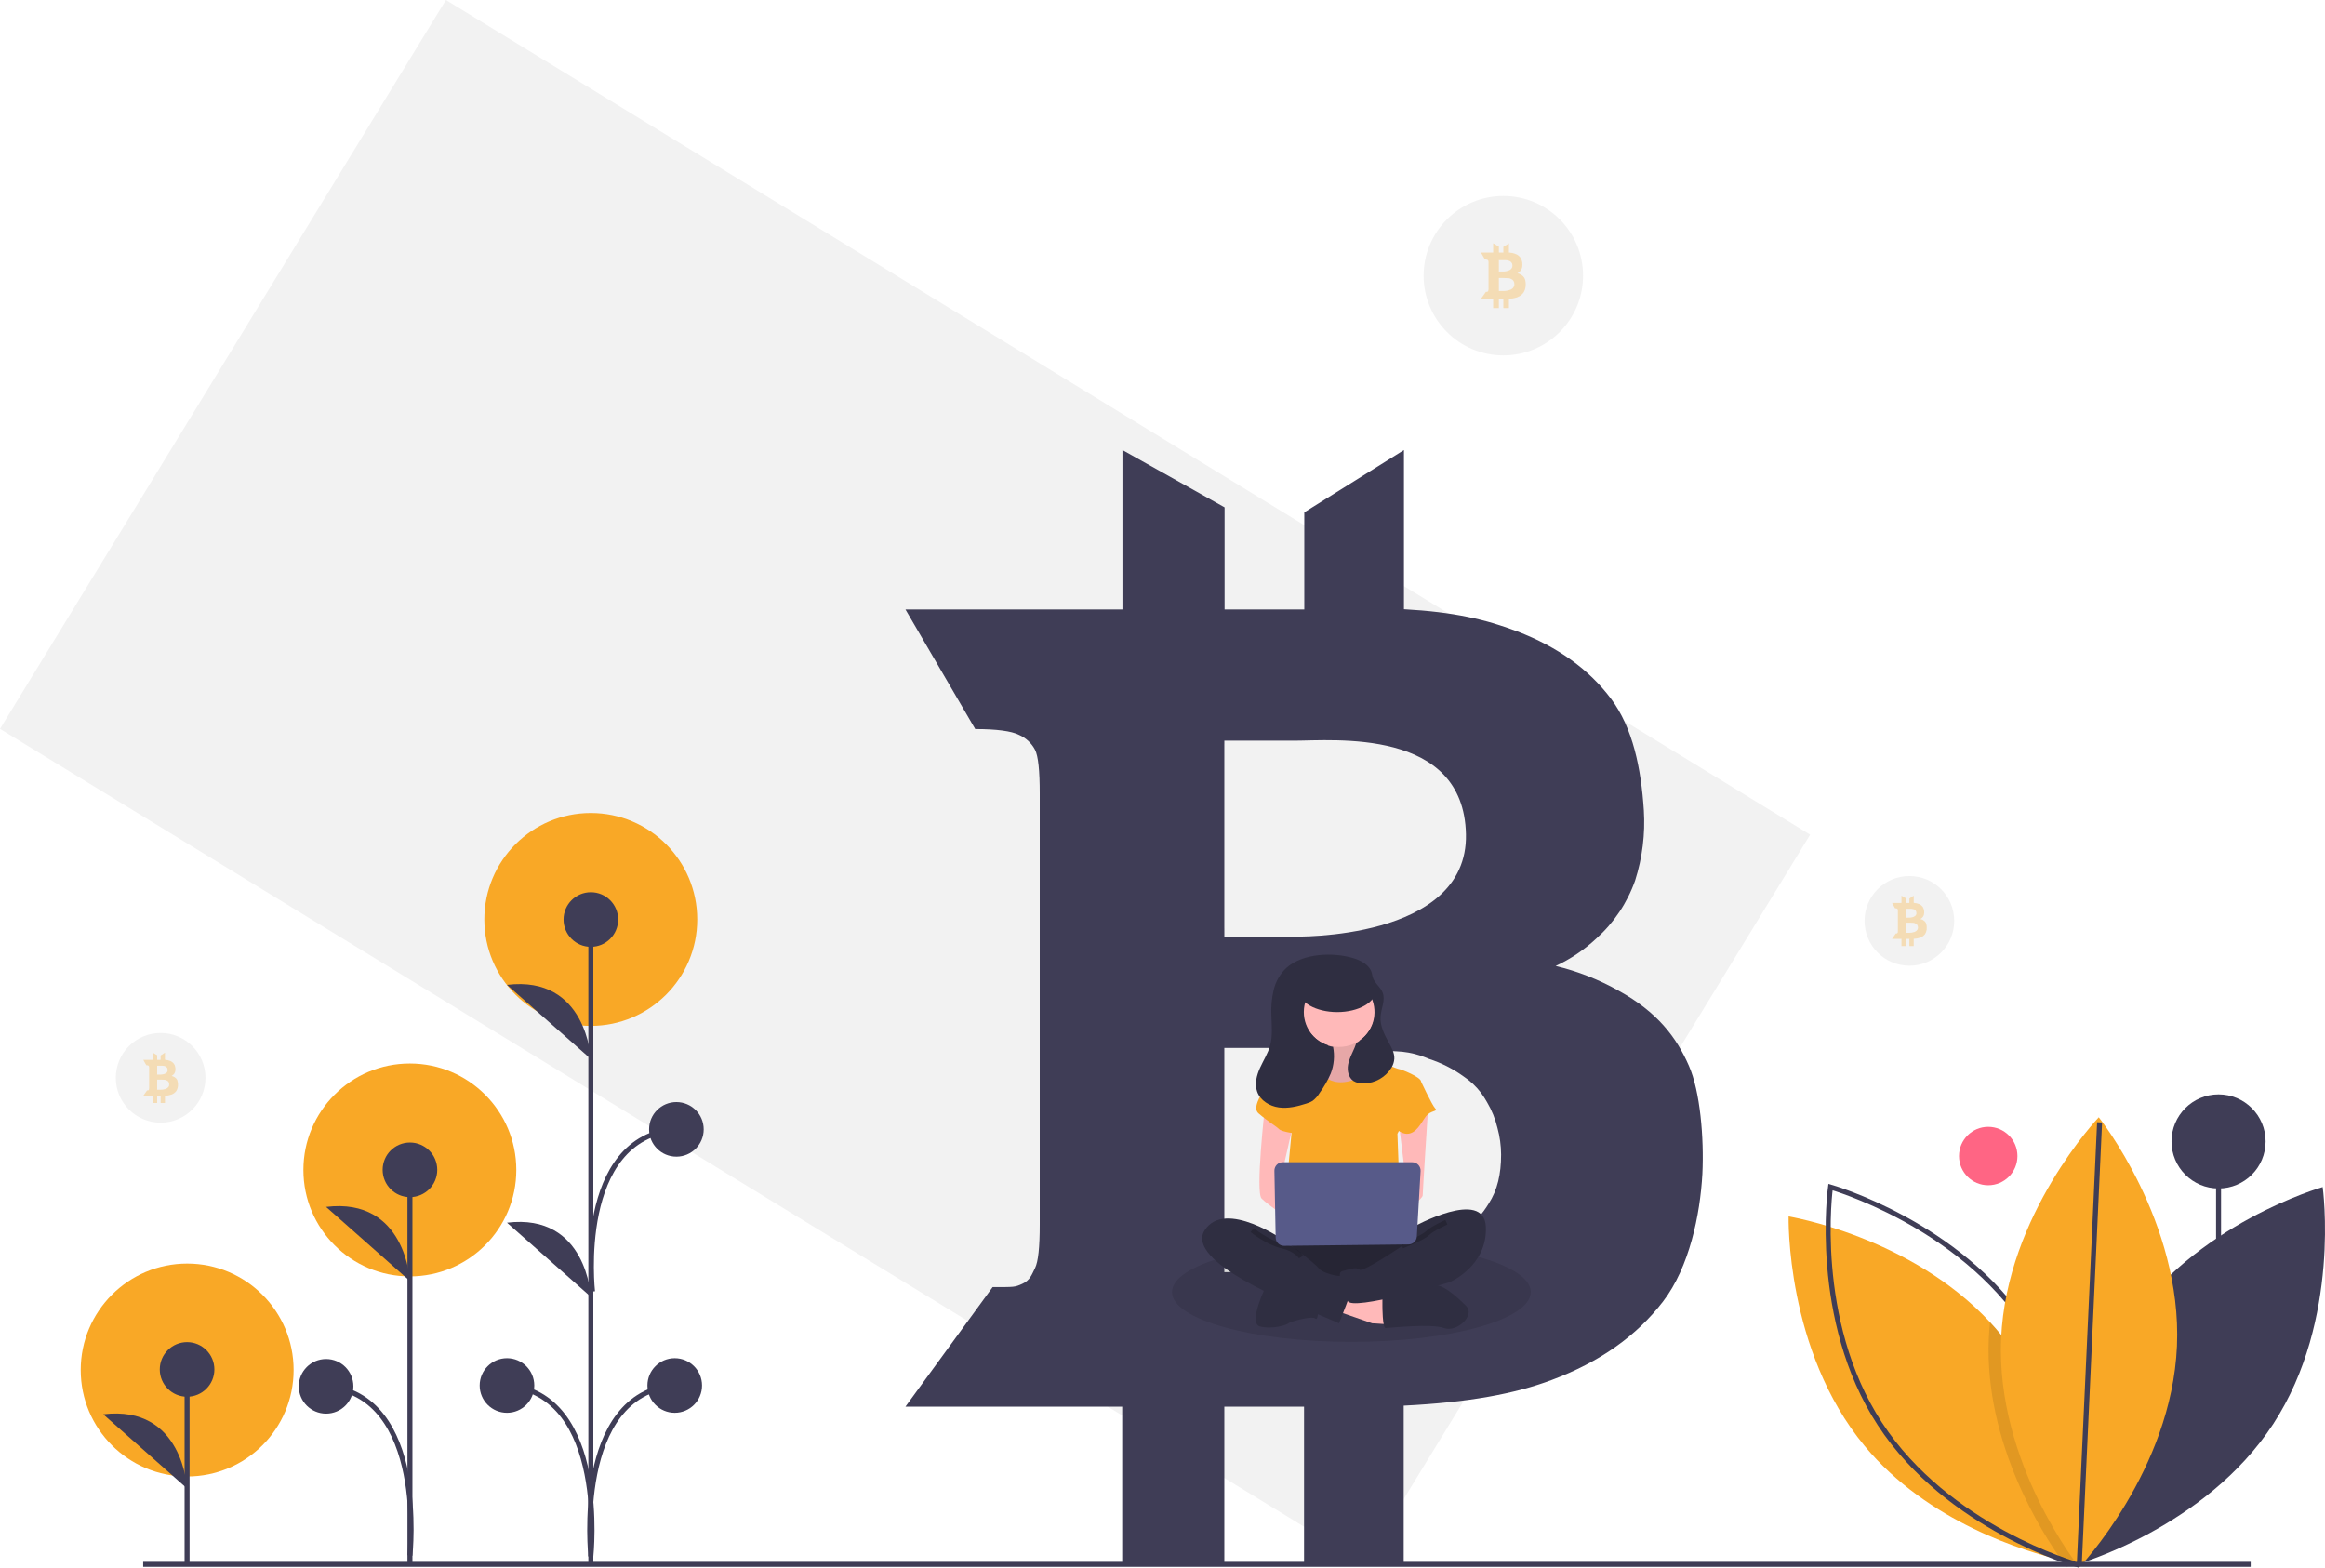
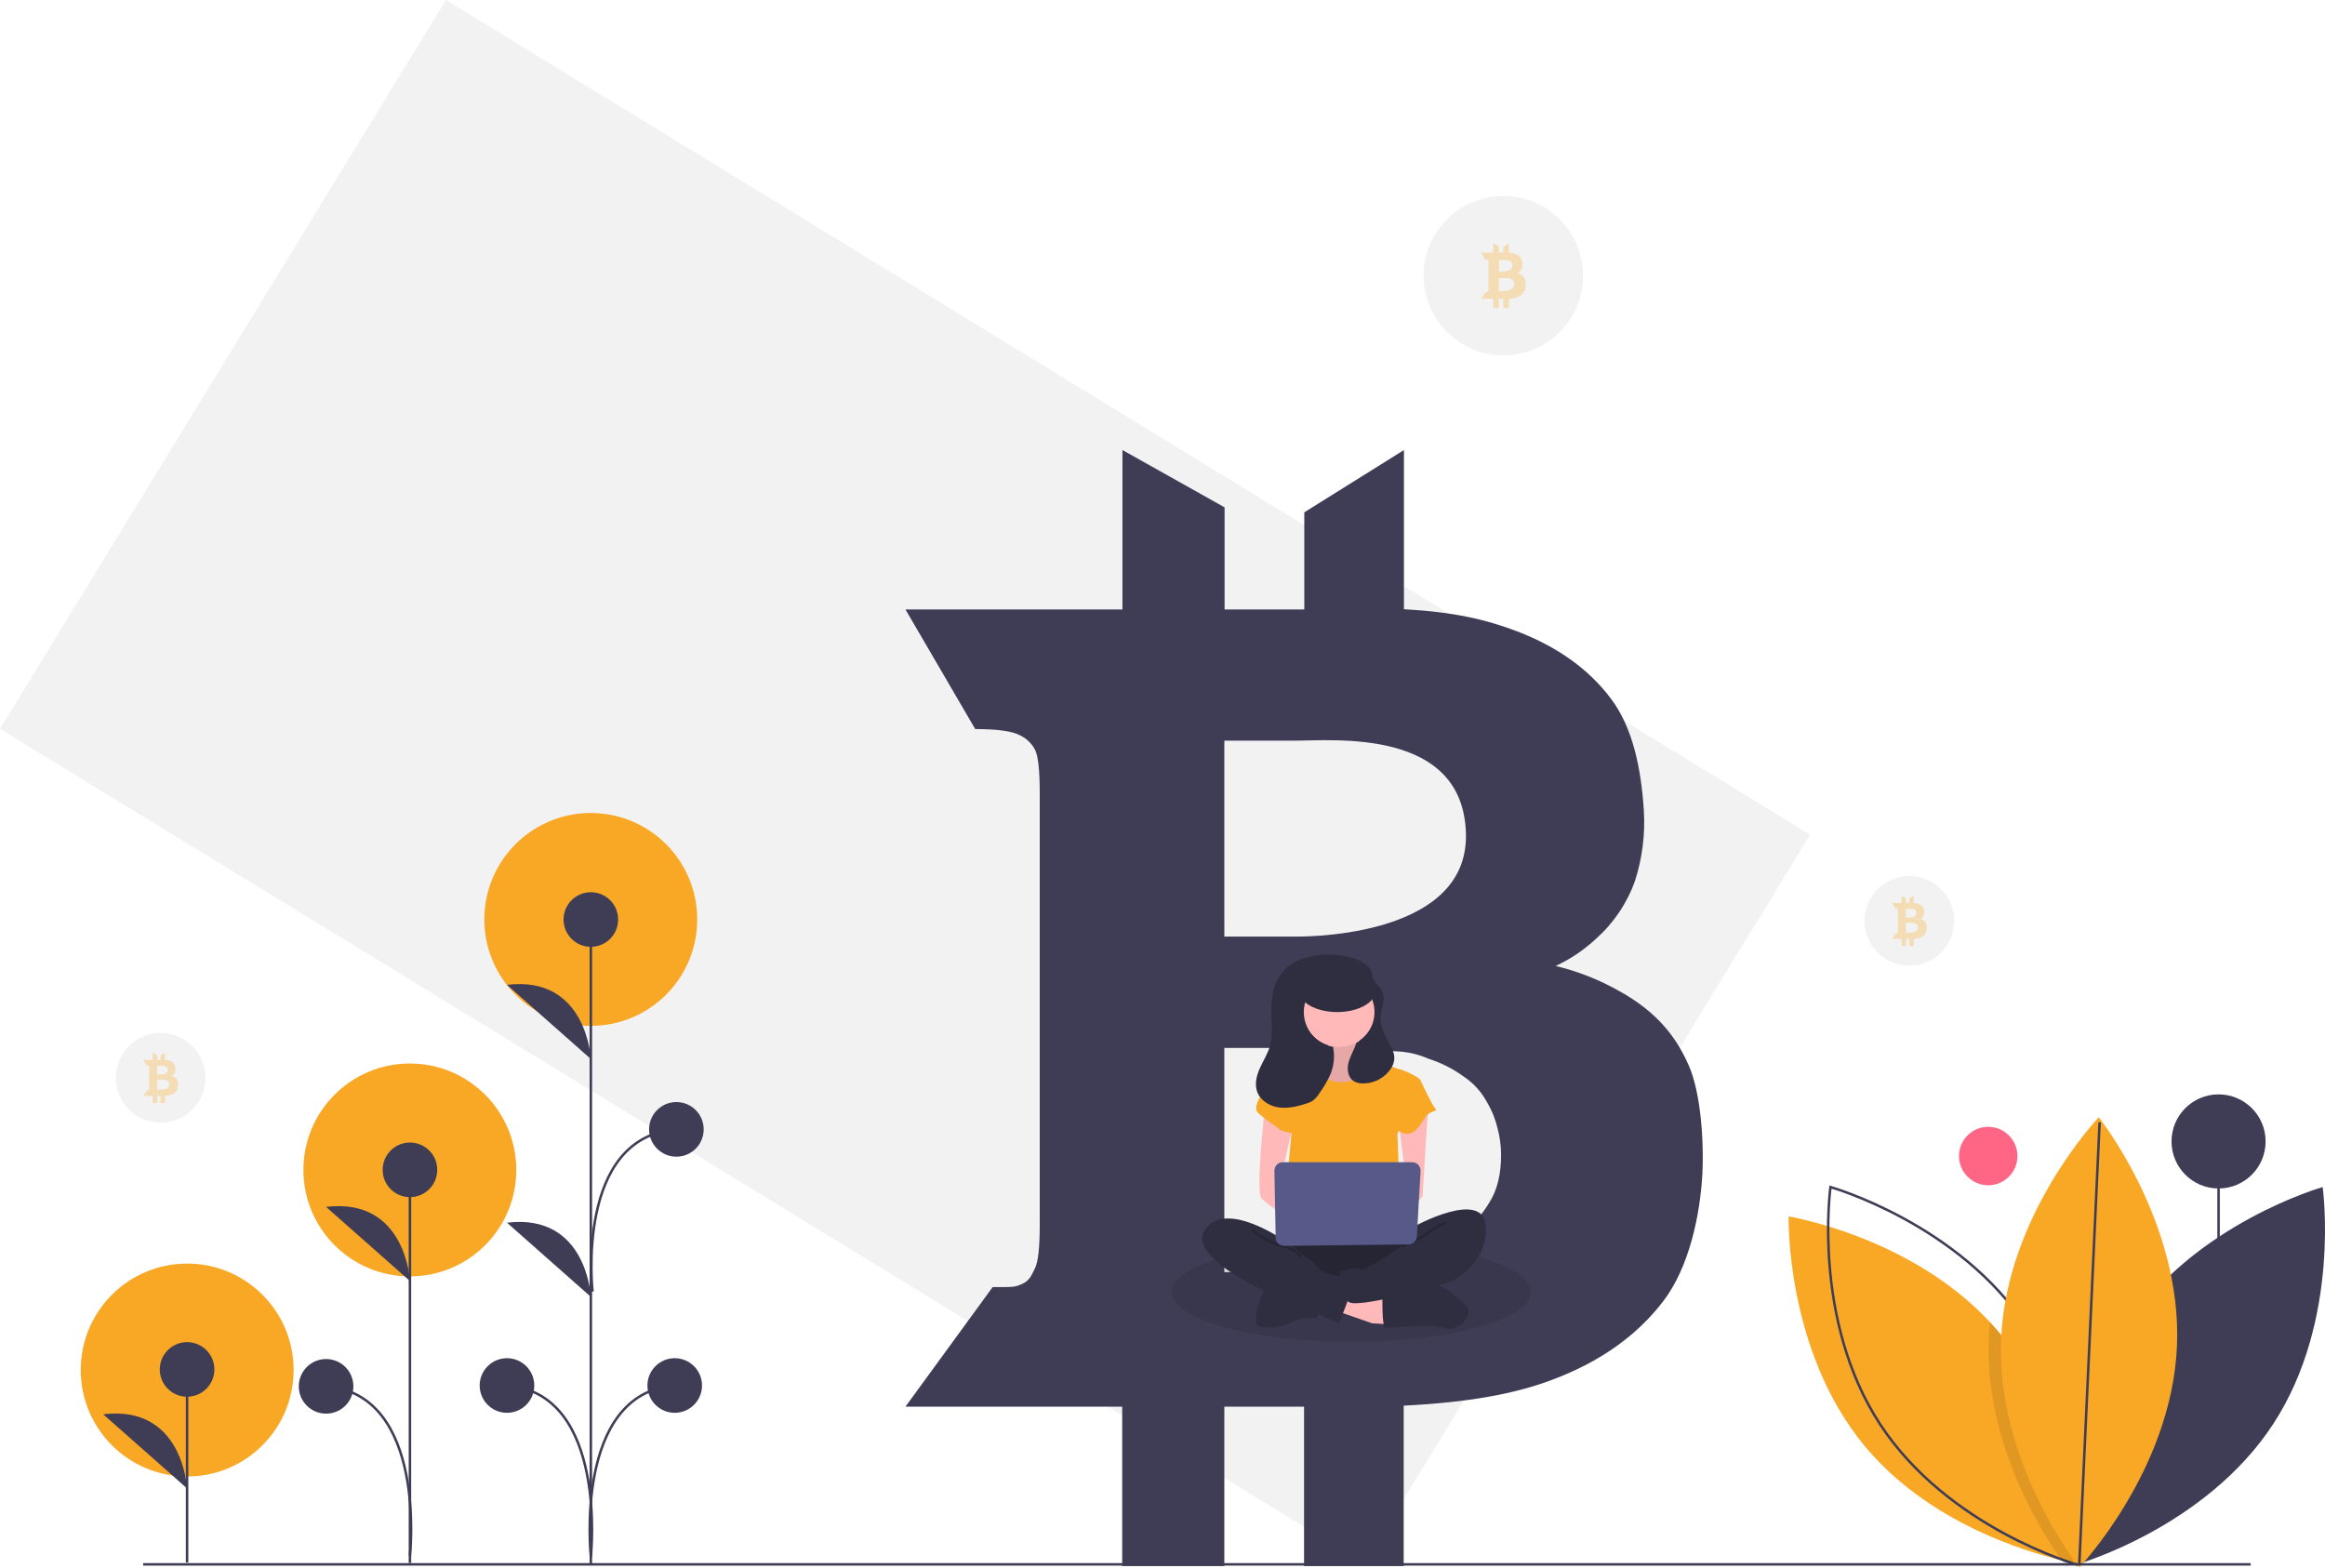
<svg xmlns="http://www.w3.org/2000/svg" data-name="Layer 1" width="933.321" height="629.287" viewBox="0 0 933.321 629.287">
  <circle cx="603.482" cy="110.659" r="32" fill="#f2f2f2" />
  <rect x="175.661" y="277.725" width="642" height="343" transform="translate(174.1087 -328.5784) rotate(31.45906)" fill="#f2f2f2" />
  <path d="M811.321,563.266c-5-11.5-12.7-21.6-28.1-30.1a98.147,98.147,0,0,0-25.4-10,62.219,62.219,0,0,0,16.3-11,56.368,56.368,0,0,0,15.6-23.3,77.109,77.109,0,0,0,3.5-28.2c-1.1-16.8-4.4-33.1-13.2-44.8s-21.2-20.7-37.6-27c-12.6-4.8-25.5-7.8-45.5-8.9v-63.9l-40,25v39h-32v-41l-41-23v64h-87.1l28,48c8.65.01,14.51.81,17.5,2.3a13.225,13.225,0,0,1,6.5,6c1.3,2.5,1.9,8.4,1.9,17.5v173.2c0,9-.6,14.8-1.9,17.4s-2,4.9-5.1,6.3-3.2,1.3-11.8,1.3h-.1l-35,48h87v64h41v-64h32v64h40v-64.4c26-1.3,44.5-4.7,59.4-10.3,19.3-7.2,34.1-17.7,44.7-31.5s14.9-34.9,15.8-51.2C817.421,592.166,815.821,573.466,811.321,563.266Zm-186.5-129.2h.01v-1.33h27.96c15.73,0,68.15-5.24,69.02,37.57.88,42.81-69.02,41.06-69.02,41.06h-27.96v-3.3h-.01Zm0,122h32c6.5,0,28.86.99,37,1.36a35.499,35.499,0,0,1,9.76,1.74c1.15.39,2.24.83,3.42,1.32a49.732,49.732,0,0,1,13.79,6.98,28.807,28.807,0,0,1,7.13,6.7,38.229,38.229,0,0,1,2.36,3.69,37.473,37.473,0,0,1,4.17,10.29,41.737,41.737,0,0,1,1.47,10.72c0,7.79-1.44,14.24-4.99,19.7-4.81,8.06-12.7,13.77-21.58,17.8-22.96,10.44-52.53,9.7-52.53,9.7h-32Z" transform="translate(-133.3394 -135.4067)" fill="#3f3d56" />
  <path d="M745.481,247.412a3.437,3.437,0,0,0-1.575-1.747,5.393,5.393,0,0,0-1.424-.58,3.482,3.482,0,0,0,.914-.638,3.282,3.282,0,0,0,.875-1.352,4.623,4.623,0,0,0,.196-1.637,4.992,4.992,0,0,0-.74-2.6,4.633,4.633,0,0,0-2.108-1.567,7.682,7.682,0,0,0-2.551-.517v-3.708l-2.242,1.451V236.78h-1.794v-2.379l-2.298-1.335V236.78h-4.883l1.57,2.786a2.447,2.447,0,0,1,.981.133.752.752,0,0,1,.364.348,2.884,2.884,0,0,1,.107,1.016v10.052a2.888,2.888,0,0,1-.107,1.01c-.073.151-.112.284-.286.366s-.179.075-.661.075h-.006l-1.962,2.786h4.877v3.714h2.298v-3.714h1.794v3.714H739.062v-3.737a10.628,10.628,0,0,0,3.33-.598,5.476,5.476,0,0,0,2.506-1.828,5.802,5.802,0,0,0,.886-2.971A6.754,6.754,0,0,0,745.481,247.412ZM735.026,239.914h.001v-.077h1.567c.882,0,3.82-.304,3.869,2.18.049,2.485-3.869,2.383-3.869,2.383H735.026v-.192h-.001Zm0,7.08h1.794c.364,0,1.618.057,2.074.079a1.929,1.929,0,0,1,.547.101c.064.023.126.048.192.077a2.753,2.753,0,0,1,.773.405,1.639,1.639,0,0,1,.4.389,2.482,2.482,0,0,1,.366.811,2.502,2.502,0,0,1,.082.622,2.085,2.085,0,0,1-.28,1.143,2.648,2.648,0,0,1-1.21,1.033,7.554,7.554,0,0,1-2.945.563h-1.794Z" transform="translate(-133.3394 -135.4067)" fill="#f9a826" opacity="0.3" />
  <circle cx="798.13" cy="464.063" r="11.729" fill="#ff6584" />
-   <line x1="890.596" y1="591.744" x2="890.596" y2="458.194" fill="#3f3d56" stroke="#3f3d56" stroke-miterlimit="10" stroke-width="2" />
+   <line x1="890.596" y1="591.744" x2="890.596" y2="458.194" fill="#3f3d56" stroke="#3f3d56" stroke-miterlimit="10" strokeWidth="2" />
  <circle cx="890.596" cy="458.194" r="18.886" fill="#3f3d56" />
  <path d="M986.741,668.376c-27.28,41.835-19.805,95.043-19.805,95.043s51.704-14.619,78.983-56.454,19.805-95.043,19.805-95.043S1014.02,626.542,986.741,668.376Z" transform="translate(-133.3394 -135.4067)" fill="#3f3d56" />
  <path d="M966.791,762.933s-.664-.106-1.886-.353c-.975-.198-2.317-.48-3.956-.869-14.652-3.455-53.608-15.133-79.077-45.837-31.877-38.447-30.534-92.161-30.534-92.161s48.74,7.92,80.857,42.446q2.088,2.225,4.062,4.613c27.737,33.452,30.322,78.462,30.527,89.589C966.812,762.028,966.791,762.933,966.791,762.933Z" transform="translate(-133.3394 -135.4067)" fill="#f9a826" />
-   <path d="M947.131,668.376c27.28,41.835,19.805,95.043,19.805,95.043s-51.704-14.619-78.983-56.454-19.805-95.043-19.805-95.043S919.851,626.542,947.131,668.376Z" transform="translate(-133.3394 -135.4067)" fill="none" stroke="#3f3d56" stroke-miterlimit="10" stroke-width="2" />
+   <path d="M947.131,668.376c27.28,41.835,19.805,95.043,19.805,95.043s-51.704-14.619-78.983-56.454-19.805-95.043-19.805-95.043S919.851,626.542,947.131,668.376Z" transform="translate(-133.3394 -135.4067)" fill="none" stroke="#3f3d56" stroke-miterlimit="10" strokeWidth="2" />
  <path d="M966.783,760.361c-.721.869-1.356,1.611-1.879,2.218-1.159,1.321-1.816,2.014-1.816,2.014s-.798-1.003-2.141-2.882c-7.369-10.272-31.071-46.797-29.241-88.989q.148-3.317.487-6.563,2.088,2.225,4.062,4.613C963.993,704.224,966.579,749.234,966.783,760.361Z" transform="translate(-133.3394 -135.4067)" opacity="0.1" />
  <path d="M1007.232,675.773c-2.156,49.896-39.195,88.82-39.195,88.82s-33.543-41.974-31.387-91.871,39.195-88.82,39.195-88.82S1009.388,625.876,1007.232,675.773Z" transform="translate(-133.3394 -135.4067)" fill="#f9a826" />
-   <line x1="834.697" y1="627.774" x2="842.84" y2="450.531" fill="none" stroke="#3f3d56" stroke-miterlimit="10" stroke-width="2" />
-   <line x1="57.472" y1="627.968" x2="903.492" y2="627.968" fill="none" stroke="#3f3d56" stroke-miterlimit="10" stroke-width="2" />
+   <line x1="834.697" y1="627.774" x2="842.84" y2="450.531" fill="none" stroke="#3f3d56" stroke-miterlimit="10" strokeWidth="2" />
+   <line x1="57.472" y1="627.968" x2="903.492" y2="627.968" fill="none" stroke="#3f3d56" stroke-miterlimit="10" strokeWidth="2" />
  <circle cx="237.156" cy="369.084" r="42.73" fill="#f9a826" />
  <circle cx="164.526" cy="469.648" r="42.73" fill="#f9a826" />
  <circle cx="75.136" cy="549.96" r="42.73" fill="#f9a826" />
-   <line x1="75.098" y1="627.235" x2="75.098" y2="549.725" fill="#3f3d56" stroke="#3f3d56" stroke-miterlimit="10" stroke-width="2" />
+   <line x1="75.098" y1="627.235" x2="75.098" y2="549.725" fill="#3f3d56" stroke="#3f3d56" stroke-miterlimit="10" strokeWidth="2" />
  <circle cx="75.098" cy="549.725" r="10.961" fill="#3f3d56" />
  <path d="M208.437,732.903s-1.566-33.678-33.666-29.764" transform="translate(-133.3394 -135.4067)" fill="#3f3d56" />
-   <line x1="237.182" y1="627.779" x2="237.182" y2="369.241" fill="#3f3d56" stroke="#3f3d56" stroke-miterlimit="10" stroke-width="2" />
+   <line x1="237.182" y1="627.779" x2="237.182" y2="369.241" fill="#3f3d56" stroke="#3f3d56" stroke-miterlimit="10" strokeWidth="2" />
  <circle cx="237.182" cy="369.119" r="10.961" fill="#3f3d56" />
  <circle cx="203.516" cy="556.172" r="10.961" fill="#3f3d56" />
  <path d="M370.522,560.515s-1.566-33.678-33.666-29.764" transform="translate(-133.3394 -135.4067)" fill="#3f3d56" />
  <path d="M370.522,655.989s-1.566-33.678-33.666-29.764" transform="translate(-133.3394 -135.4067)" fill="#3f3d56" />
-   <path d="M370.522,760.173s7.046-65.462-33.666-68.594" transform="translate(-133.3394 -135.4067)" fill="none" stroke="#3f3d56" stroke-miterlimit="10" stroke-width="2" />
+   <path d="M370.522,760.173s7.046-65.462-33.666-68.594" transform="translate(-133.3394 -135.4067)" fill="none" stroke="#3f3d56" stroke-miterlimit="10" strokeWidth="2" />
  <circle cx="270.853" cy="556.172" r="10.961" fill="#3f3d56" />
-   <path d="M370.527,760.173s-7.046-65.462,33.666-68.594" transform="translate(-133.3394 -135.4067)" fill="none" stroke="#3f3d56" stroke-miterlimit="10" stroke-width="2" />
+   <path d="M370.527,760.173s-7.046-65.462,33.666-68.594" transform="translate(-133.3394 -135.4067)" fill="none" stroke="#3f3d56" stroke-miterlimit="10" strokeWidth="2" />
  <circle cx="271.521" cy="453.354" r="10.961" fill="#3f3d56" />
-   <path d="M371.194,653.862s-7.046-61.97,33.666-65.102" transform="translate(-133.3394 -135.4067)" fill="none" stroke="#3f3d56" stroke-miterlimit="10" stroke-width="2" />
-   <line x1="164.565" y1="627.414" x2="164.565" y2="469.601" fill="#3f3d56" stroke="#3f3d56" stroke-miterlimit="10" stroke-width="2" />
+   <path d="M371.194,653.862s-7.046-61.97,33.666-65.102" transform="translate(-133.3394 -135.4067)" fill="none" stroke="#3f3d56" stroke-miterlimit="10" strokeWidth="2" />
+   <line x1="164.565" y1="627.414" x2="164.565" y2="469.601" fill="#3f3d56" stroke="#3f3d56" stroke-miterlimit="10" strokeWidth="2" />
  <circle cx="164.565" cy="469.601" r="10.961" fill="#3f3d56" />
  <path d="M297.904,649.647s-1.566-33.678-33.666-29.764" transform="translate(-133.3394 -135.4067)" fill="#3f3d56" />
-   <path d="M297.904,759.808s7.046-64.764-33.666-67.895" transform="translate(-133.3394 -135.4067)" fill="none" stroke="#3f3d56" stroke-miterlimit="10" stroke-width="2" />
+   <path d="M297.904,759.808s7.046-64.764-33.666-67.895" transform="translate(-133.3394 -135.4067)" fill="none" stroke="#3f3d56" stroke-miterlimit="10" strokeWidth="2" />
  <circle cx="130.899" cy="556.506" r="10.961" fill="#3f3d56" />
  <circle cx="766.482" cy="369.659" r="18" fill="#f2f2f2" />
  <path d="M709.351,636.366c-22.96,10.44-52.53,9.7-52.53,9.7h-32v-6.11c13.04-3.64,31.07-5.89,51-5.89A233.659,233.659,0,0,1,709.351,636.366Z" transform="translate(-133.3394 -135.4067)" opacity="0.1" />
  <path d="M747.821,654.066c0,11.05-32.24,20-72,20s-72-8.95-72-20c0-5.51,8.02-10.5,21-14.11v6.11h32s29.57.74,52.53-9.7C732.221,639.706,747.821,646.376,747.821,654.066Z" transform="translate(-133.3394 -135.4067)" opacity="0.1" />
  <rect x="521.043" y="394.129" width="30.635" height="30.69" fill="#2f2e41" />
  <path d="M665.775,551.238s2.536,8.875-1.902,9.509a17.323,17.323,0,0,0-7.607,3.17l8.241,10.777h15.214l9.509-9.509s-12.679-9.509-10.143-15.214S665.775,551.238,665.775,551.238Z" transform="translate(-133.3394 -135.4067)" fill="#ffb9b9" />
  <path d="M665.775,551.238s2.536,8.875-1.902,9.509a17.323,17.323,0,0,0-7.607,3.17l8.241,10.777h15.214l9.509-9.509s-12.679-9.509-10.143-15.214S665.775,551.238,665.775,551.238Z" transform="translate(-133.3394 -135.4067)" opacity="0.1" />
  <polygon points="536.239 526.136 550.82 531.207 560.962 531.841 560.328 522.966 539.409 516.779 536.239 526.136" fill="#ffb9b9" />
  <path d="M688.279,659.641s0,8.875,1.268,8.875,18.384-1.902,23.456,0,12.679-5.071,8.875-8.875-10.008-9.509-13.879-8.241-19.719,4.438-19.719,4.438Z" transform="translate(-133.3394 -135.4067)" fill="#2f2e41" />
  <path d="M641.685,651.4s-7.607,15.214-2.536,16.482,10.777-.634,11.411-1.268,9.509-3.17,10.777-1.902,1.268-5.071,1.268-5.071Z" transform="translate(-133.3394 -135.4067)" fill="#2f2e41" />
  <path d="M648.025,630.48s-12.045,16.482-3.17,20.92,51.349,4.438,54.518,0,4.438-18.384,0-19.652S648.025,630.48,648.025,630.48Z" transform="translate(-133.3394 -135.4067)" fill="#2f2e41" />
  <path d="M648.025,630.48s-12.045,16.482-3.17,20.92,51.349,4.438,54.518,0,4.438-18.384,0-19.652S648.025,630.48,648.025,630.48Z" transform="translate(-133.3394 -135.4067)" opacity="0.2" />
  <circle cx="537.507" cy="405.689" r="14.58" fill="#ffb9b9" />
  <path d="M648.025,563.917l12.679-2.536s3.17,10.143,13.313,8.241,12.679-8.241,12.679-8.241,7.607,3.17,8.241,3.17,8.875,3.17,8.875,5.071-9.509,20.92-9.509,20.92l1.268,34.232-46.911-1.268,3.17-33.598Z" transform="translate(-133.3394 -135.4067)" fill="#f9a826" />
  <path d="M641.051,580.399s-3.804,33.598-1.268,36.134,12.679,9.509,12.679,9.509v-7.607l-5.071-9.509,5.071-22.188Z" transform="translate(-133.3394 -135.4067)" fill="#ffb9b9" />
  <path d="M706.663,579.448s-2.219,34.549-2.219,35.817-5.705,5.705-7.607,5.705-3.17-3.17-3.17-3.17l4.438-5.071-3.17-25.991Z" transform="translate(-133.3394 -135.4067)" fill="#ffb9b9" />
  <path d="M700.641,627.944s28.527-15.848,29.161,0-14.58,22.188-14.58,22.188-39.304,11.786-40.889,7.478-4.754-11.281-2.219-11.915,5.705-1.902,6.973-.634,17.116-9.509,17.116-9.509Z" transform="translate(-133.3394 -135.4067)" fill="#2f2e41" />
-   <path d="M713.954,626.042s-5.705,2.536-7.607,4.438-10.143,5.071-10.143,5.071" transform="translate(-133.3394 -135.4067)" fill="none" stroke="#000" stroke-miterlimit="10" stroke-width="2" opacity="0.2" />
+   <path d="M713.954,626.042s-5.705,2.536-7.607,4.438-10.143,5.071-10.143,5.071" transform="translate(-133.3394 -135.4067)" fill="none" stroke="#000" stroke-miterlimit="10" strokeWidth="2" opacity="0.2" />
  <path d="M651.828,565.185l-3.804-1.268s-13.947,14.58-9.509,18.384,6.973,5.071,8.241,6.339,7.607,1.902,7.607,1.902Z" transform="translate(-133.3394 -135.4067)" fill="#f9a826" />
  <path d="M698.105,568.355l5.705,1.268s4.438,9.509,5.705,10.777-1.902.634-3.804,3.17-3.804,6.973-7.607,6.973-8.875-6.339-8.875-6.339Z" transform="translate(-133.3394 -135.4067)" fill="#f9a826" />
  <path d="M649.293,633.65s-24.089-17.116-32.331-4.438,35.5,29.795,41.84,32.331,12.045,5.071,12.045,5.071,5.705-13.947,5.705-16.482-4.438-2.536-5.705-2.536-6.973-1.268-8.241-3.17S649.293,633.65,649.293,633.65Z" transform="translate(-133.3394 -135.4067)" fill="#2f2e41" />
-   <path d="M635.98,629.212s6.339,5.071,12.045,6.339,7.607,4.438,7.607,4.438" transform="translate(-133.3394 -135.4067)" fill="none" stroke="#000" stroke-miterlimit="10" stroke-width="2" opacity="0.2" />
+   <path d="M635.98,629.212s6.339,5.071,12.045,6.339,7.607,4.438,7.607,4.438" transform="translate(-133.3394 -135.4067)" fill="none" stroke="#000" stroke-miterlimit="10" strokeWidth="2" opacity="0.2" />
  <path d="M644.92,605.376l.506,26.841a3.36,3.36,0,0,0,3.397,3.296l49.949-.561a3.36,3.36,0,0,0,3.317-3.166l1.516-26.28a3.36,3.36,0,0,0-3.355-3.554H648.279A3.36,3.36,0,0,0,644.92,605.376Z" transform="translate(-133.3394 -135.4067)" fill="#575a89" />
  <path d="M639.142,564.077c1.36-3.002,3.189-5.819,4.06-8.998,1.044-3.81.638-7.841.513-11.789a37.017,37.017,0,0,1,.884-10.403,17.885,17.885,0,0,1,5.142-8.953c6.643-5.931,18.802-6.356,26.914-3.888,3.198.973,6.605,2.827,7.398,6.074.12.49.173.995.307,1.482.664,2.418,3.138,3.948,4.03,6.291,1.154,3.031-.626,6.327-.858,9.561-.272,3.777,1.585,7.344,3.415,10.659,1.088,1.971,2.219,4.07,2.111,6.318a7.982,7.982,0,0,1-1.092,3.483,13.281,13.281,0,0,1-11.156,6.395,6.999,6.999,0,0,1-4.179-.987c-1.98-1.363-2.56-4.108-2.147-6.476s1.614-4.51,2.556-6.721c.289-.679.55-1.369.79-2.066a14.186,14.186,0,1,0-9.357,1.587,19.216,19.216,0,0,1-.931,10.685,40.347,40.347,0,0,1-4.487,7.823,10.801,10.801,0,0,1-2.858,3.199,10.143,10.143,0,0,1-2.435,1.04c-3.581,1.152-7.351,2.078-11.077,1.56s-7.415-2.765-8.684-6.306C636.888,570.546,637.781,567.079,639.142,564.077Z" transform="translate(-133.3394 -135.4067)" fill="#2f2e41" />
  <ellipse cx="536.801" cy="397.502" rx="15.474" ry="8.768" fill="#2f2e41" />
  <path d="M906.55,506.112a2.671,2.671,0,0,0-1.224-1.357,4.191,4.191,0,0,0-1.106-.451,2.706,2.706,0,0,0,.71-.496,2.55,2.55,0,0,0,.68-1.051,3.592,3.592,0,0,0,.152-1.272,3.879,3.879,0,0,0-.575-2.02,3.6,3.6,0,0,0-1.638-1.218,5.969,5.969,0,0,0-1.982-.401v-2.882l-1.742,1.127v1.759h-1.394v-1.849l-1.786-1.037v2.886h-3.794l1.22,2.165a1.902,1.902,0,0,1,.762.104.585.585,0,0,1,.283.271,2.241,2.241,0,0,1,.083.789v7.811a2.244,2.244,0,0,1-.083.785c-.057.117-.087.221-.222.284s-.139.059-.514.059h-.004l-1.525,2.165H896.64v2.886h1.786v-2.886h1.394v2.886h1.742v-2.904a8.259,8.259,0,0,0,2.588-.465,4.256,4.256,0,0,0,1.947-1.421,4.508,4.508,0,0,0,.688-2.309A5.248,5.248,0,0,0,906.55,506.112Zm-8.124-5.827h0v-.06h1.218c.685,0,2.969-.236,3.007,1.694.038,1.931-3.007,1.852-3.007,1.852h-1.218v-.149H898.426Zm0,5.502h1.394c.283,0,1.257.045,1.612.061a1.499,1.499,0,0,1,.425.078c.05.018.098.037.149.06a2.139,2.139,0,0,1,.601.315,1.274,1.274,0,0,1,.311.302,1.928,1.928,0,0,1,.284.63,1.945,1.945,0,0,1,.064.483,1.62,1.62,0,0,1-.217.888,2.058,2.058,0,0,1-.94.803,5.87,5.87,0,0,1-2.288.437h-1.394Z" transform="translate(-133.3394 -135.4067)" fill="#f9a826" opacity="0.3" />
  <circle cx="64.482" cy="432.659" r="18" fill="#f2f2f2" />
  <path d="M204.55,569.112a2.671,2.671,0,0,0-1.224-1.357,4.191,4.191,0,0,0-1.106-.451,2.706,2.706,0,0,0,.71-.496,2.55,2.55,0,0,0,.68-1.051,3.592,3.592,0,0,0,.152-1.272,3.879,3.879,0,0,0-.575-2.02,3.6,3.6,0,0,0-1.638-1.218,5.969,5.969,0,0,0-1.982-.401v-2.882l-1.742,1.127v1.759h-1.394v-1.849l-1.786-1.037v2.886h-3.794l1.22,2.165a1.902,1.902,0,0,1,.762.104.585.585,0,0,1,.283.271,2.241,2.241,0,0,1,.083.789v7.811a2.244,2.244,0,0,1-.083.785c-.057.117-.087.221-.222.284s-.139.059-.514.059h-.004l-1.525,2.165H194.64v2.886h1.786v-2.886h1.394v2.886h1.742v-2.904a8.259,8.259,0,0,0,2.588-.465,4.256,4.256,0,0,0,1.947-1.421,4.508,4.508,0,0,0,.688-2.309A5.248,5.248,0,0,0,204.55,569.112Zm-8.124-5.827h0v-.06h1.218c.685,0,2.969-.236,3.007,1.694.038,1.931-3.007,1.852-3.007,1.852h-1.218v-.149H196.426Zm0,5.502h1.394c.283,0,1.257.045,1.612.061a1.499,1.499,0,0,1,.425.078c.05.018.098.037.149.06a2.139,2.139,0,0,1,.601.315,1.274,1.274,0,0,1,.311.302,1.928,1.928,0,0,1,.284.63,1.945,1.945,0,0,1,.064.483,1.62,1.62,0,0,1-.217.888,2.058,2.058,0,0,1-.94.803,5.87,5.87,0,0,1-2.288.437h-1.394Z" transform="translate(-133.3394 -135.4067)" fill="#f9a826" opacity="0.3" />
</svg>
